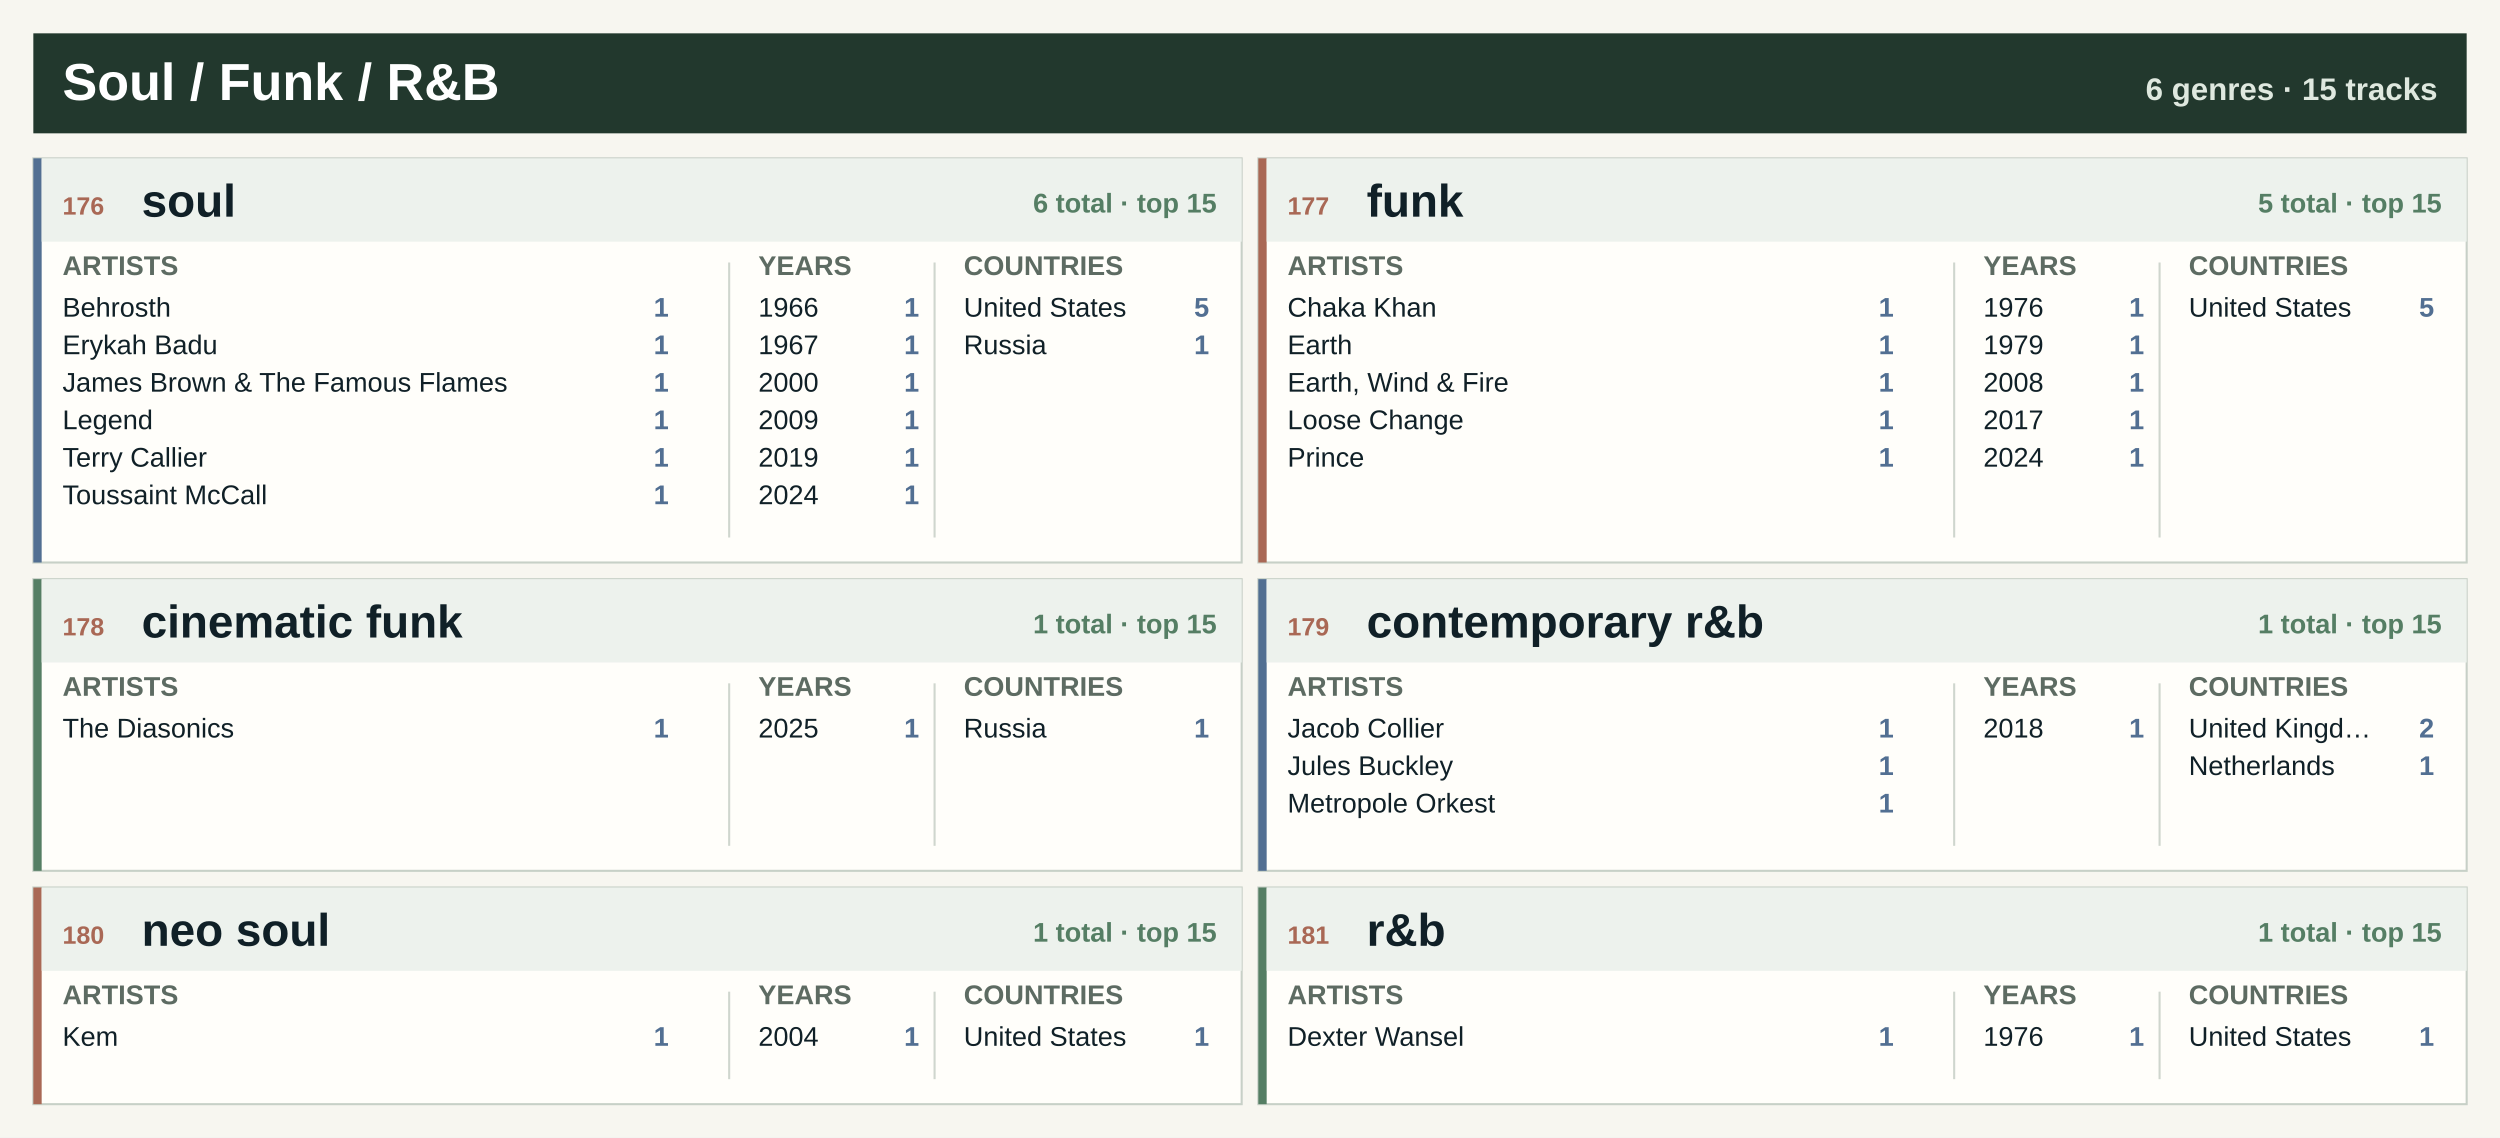
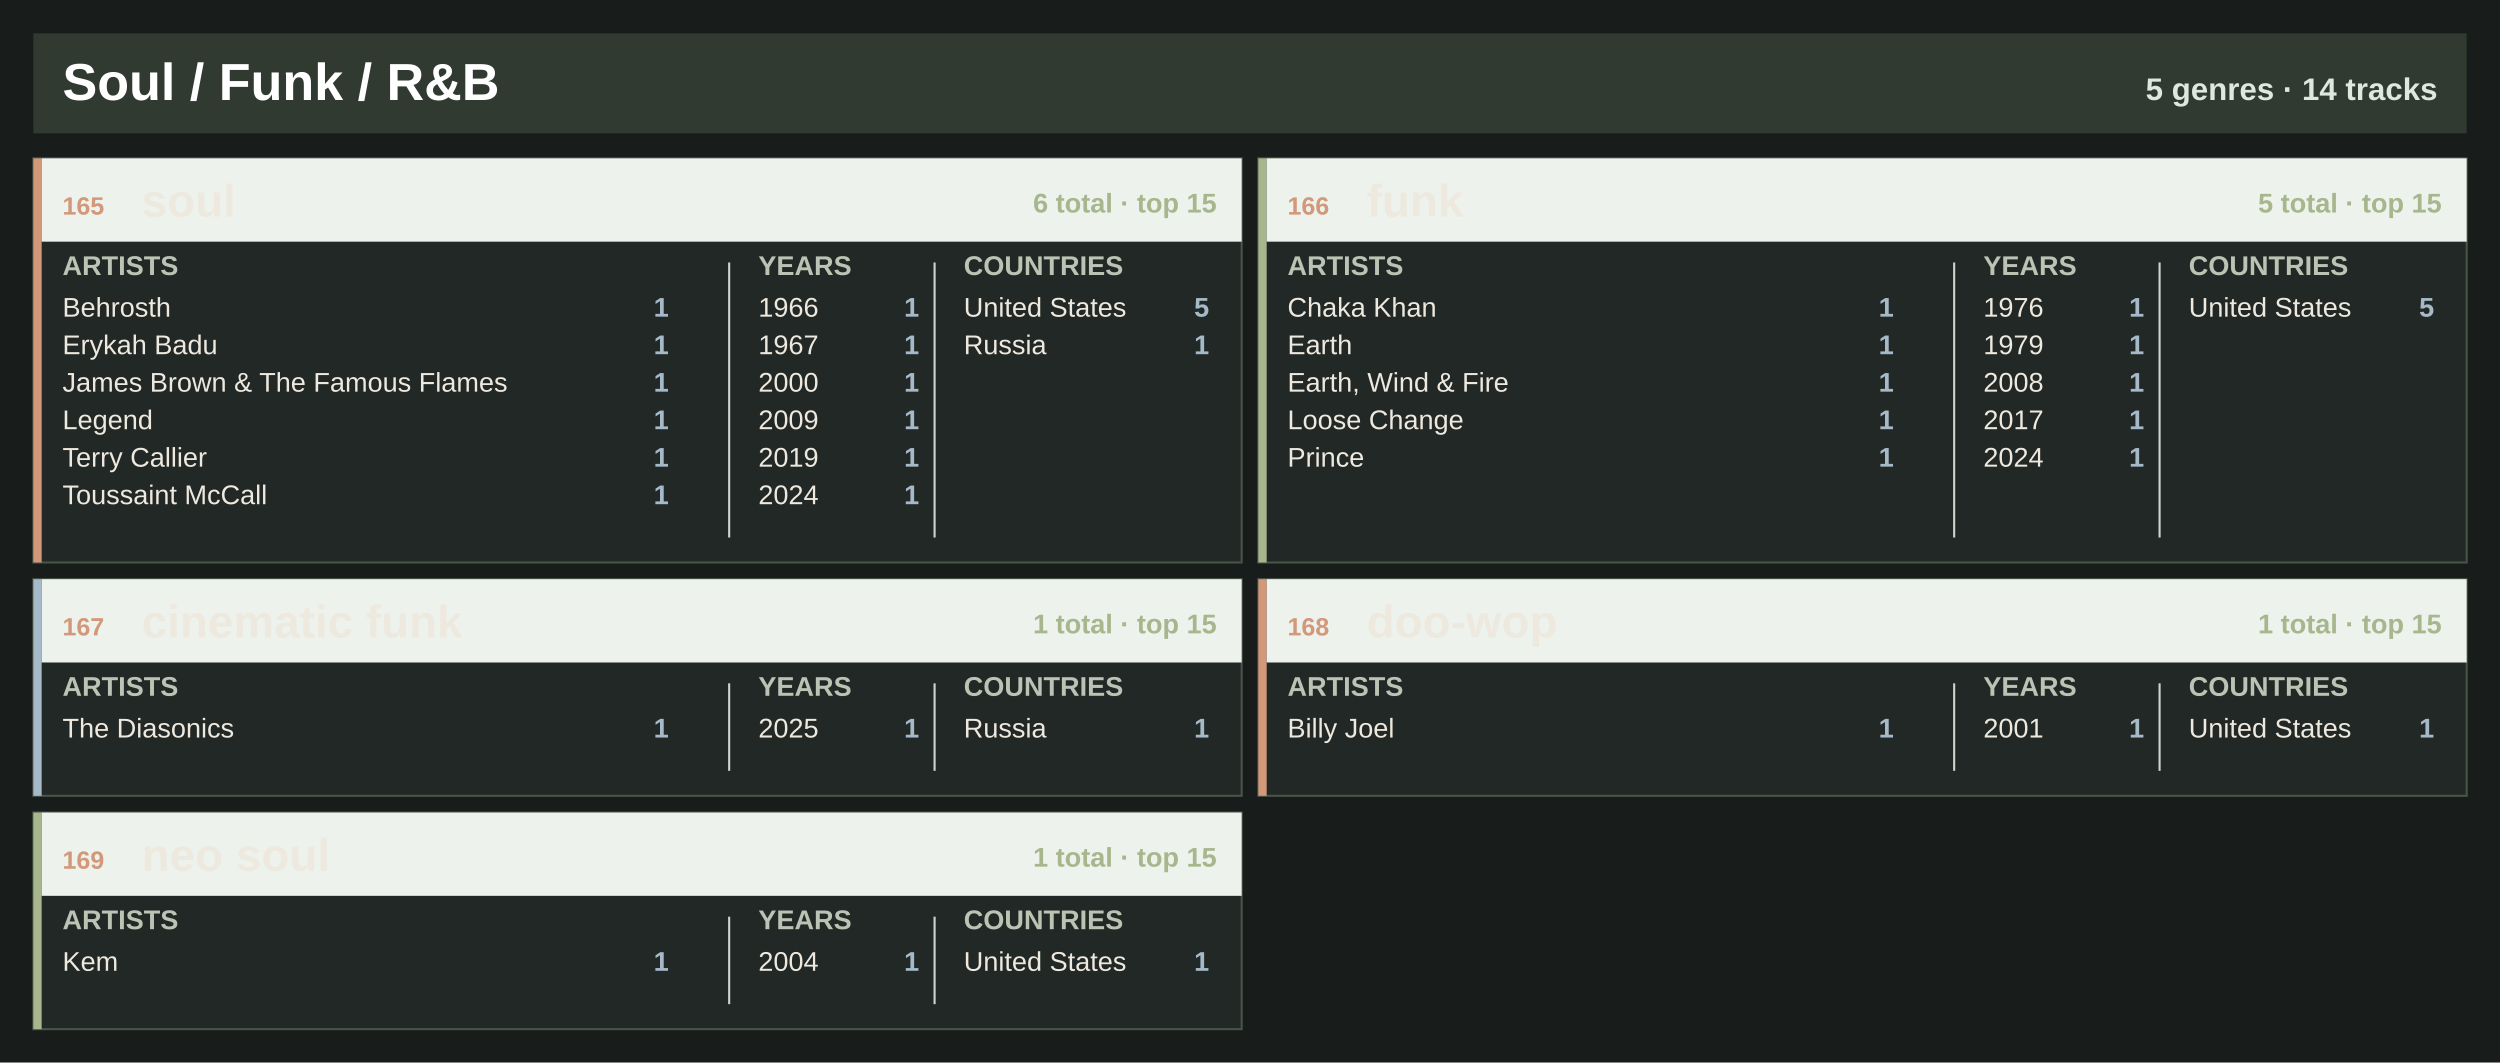
- <svg xmlns="http://www.w3.org/2000/svg" width="1200" height="546" viewBox="0 0 1200 546" role="img" aria-label="Soul / Funk / R&amp;B genre atlas">
-   <rect width="1200" height="546" fill="#f7f6f0" />
-   <rect x="16" y="16" width="1168" height="48" fill="#22382d" />
+ <svg xmlns="http://www.w3.org/2000/svg" width="1200" height="510" viewBox="0 0 1200 510" role="img" aria-label="Soul / Funk / R&amp;B genre atlas">
+   <rect width="1200" height="510" fill="#181c1b" />
+   <rect x="16" y="16" width="1168" height="48" fill="#303a30" />
  <text x="30.0" y="48.0" font-family="Segoe UI, Arial, sans-serif" font-size="25" font-weight="800" fill="#ffffff" text-anchor="start">Soul / Funk / R&amp;B</text>
-   <text x="1170.0" y="48.0" font-family="Segoe UI, Arial, sans-serif" font-size="15" font-weight="800" fill="#dfe8df" text-anchor="end">6 genres · 15 tracks</text>
-   <rect x="16.0" y="76.0" width="580.0" height="194" fill="#fffefa" stroke="#c7d0c7" />
-   <rect x="16.0" y="76.0" width="4" height="194" fill="#526f92" />
+   <text x="1170.0" y="48.0" font-family="Segoe UI, Arial, sans-serif" font-size="15" font-weight="800" fill="#dfe8df" text-anchor="end">5 genres · 14 tracks</text>
+   <rect x="16.0" y="76.0" width="580.0" height="194" fill="#222826" stroke="#495348" />
+   <rect x="16.0" y="76.0" width="4" height="194" fill="#d29879" />
  <rect x="20.0" y="76.0" width="576.0" height="40" fill="#edf2ed" />
-   <text x="30.0" y="103.0" font-family="Segoe UI, Arial, sans-serif" font-size="12" font-weight="800" fill="#a96855" text-anchor="start">176</text>
-   <text x="68.0" y="104.0" font-family="Segoe UI, Arial, sans-serif" font-size="22" font-weight="800" fill="#102027" text-anchor="start">soul</text>
-   <text x="584.0" y="102.0" font-family="Segoe UI, Arial, sans-serif" font-size="13" font-weight="800" fill="#557e64" text-anchor="end">6 total · top 15</text>
-   <text x="30.0" y="132.0" font-family="Segoe UI, Arial, sans-serif" font-size="13" font-weight="800" fill="#5d6b62" text-anchor="start">ARTISTS</text>
-   <text x="364.0" y="132.0" font-family="Segoe UI, Arial, sans-serif" font-size="13" font-weight="800" fill="#5d6b62" text-anchor="start">YEARS</text>
-   <text x="462.6" y="132.0" font-family="Segoe UI, Arial, sans-serif" font-size="13" font-weight="800" fill="#5d6b62" text-anchor="start">COUNTRIES</text>
+   <text x="30.0" y="103.0" font-family="Segoe UI, Arial, sans-serif" font-size="12" font-weight="800" fill="#d29879" text-anchor="start">165</text>
+   <text x="68.0" y="104.0" font-family="Segoe UI, Arial, sans-serif" font-size="22" font-weight="800" fill="#eee9df" text-anchor="start">soul</text>
+   <text x="584.0" y="102.0" font-family="Segoe UI, Arial, sans-serif" font-size="13" font-weight="800" fill="#a7b68c" text-anchor="end">6 total · top 15</text>
+   <text x="30.0" y="132.0" font-family="Segoe UI, Arial, sans-serif" font-size="13" font-weight="800" fill="#bac3b4" text-anchor="start">ARTISTS</text>
+   <text x="364.0" y="132.0" font-family="Segoe UI, Arial, sans-serif" font-size="13" font-weight="800" fill="#bac3b4" text-anchor="start">YEARS</text>
+   <text x="462.6" y="132.0" font-family="Segoe UI, Arial, sans-serif" font-size="13" font-weight="800" fill="#bac3b4" text-anchor="start">COUNTRIES</text>
  <line x1="350.0" y1="126.0" x2="350.0" y2="258.0" stroke="#cfd6ce" />
  <line x1="448.6" y1="126.0" x2="448.6" y2="258.0" stroke="#cfd6ce" />
-   <text x="30.0" y="152.0" font-family="Segoe UI, Arial, sans-serif" font-size="13" font-weight="400" fill="#102027" text-anchor="start">Behrosth</text>
-   <text x="321.0" y="152.0" font-family="Segoe UI, Arial, sans-serif" font-size="13" font-weight="800" fill="#526f92" text-anchor="end">1</text>
-   <text x="30.0" y="170.0" font-family="Segoe UI, Arial, sans-serif" font-size="13" font-weight="400" fill="#102027" text-anchor="start">Erykah Badu</text>
-   <text x="321.0" y="170.0" font-family="Segoe UI, Arial, sans-serif" font-size="13" font-weight="800" fill="#526f92" text-anchor="end">1</text>
-   <text x="30.0" y="188.0" font-family="Segoe UI, Arial, sans-serif" font-size="13" font-weight="400" fill="#102027" text-anchor="start">James Brown &amp; The Famous Flames</text>
-   <text x="321.0" y="188.0" font-family="Segoe UI, Arial, sans-serif" font-size="13" font-weight="800" fill="#526f92" text-anchor="end">1</text>
-   <text x="30.0" y="206.0" font-family="Segoe UI, Arial, sans-serif" font-size="13" font-weight="400" fill="#102027" text-anchor="start">Legend</text>
-   <text x="321.0" y="206.0" font-family="Segoe UI, Arial, sans-serif" font-size="13" font-weight="800" fill="#526f92" text-anchor="end">1</text>
-   <text x="30.0" y="224.0" font-family="Segoe UI, Arial, sans-serif" font-size="13" font-weight="400" fill="#102027" text-anchor="start">Terry Callier</text>
-   <text x="321.0" y="224.0" font-family="Segoe UI, Arial, sans-serif" font-size="13" font-weight="800" fill="#526f92" text-anchor="end">1</text>
-   <text x="30.0" y="242.0" font-family="Segoe UI, Arial, sans-serif" font-size="13" font-weight="400" fill="#102027" text-anchor="start">Toussaint McCall</text>
-   <text x="321.0" y="242.0" font-family="Segoe UI, Arial, sans-serif" font-size="13" font-weight="800" fill="#526f92" text-anchor="end">1</text>
-   <text x="364.0" y="152.0" font-family="Segoe UI, Arial, sans-serif" font-size="13" font-weight="400" fill="#102027" text-anchor="start">1966</text>
-   <text x="441.2" y="152.0" font-family="Segoe UI, Arial, sans-serif" font-size="13" font-weight="800" fill="#526f92" text-anchor="end">1</text>
-   <text x="364.0" y="170.0" font-family="Segoe UI, Arial, sans-serif" font-size="13" font-weight="400" fill="#102027" text-anchor="start">1967</text>
-   <text x="441.2" y="170.0" font-family="Segoe UI, Arial, sans-serif" font-size="13" font-weight="800" fill="#526f92" text-anchor="end">1</text>
-   <text x="364.0" y="188.0" font-family="Segoe UI, Arial, sans-serif" font-size="13" font-weight="400" fill="#102027" text-anchor="start">2000</text>
-   <text x="441.2" y="188.0" font-family="Segoe UI, Arial, sans-serif" font-size="13" font-weight="800" fill="#526f92" text-anchor="end">1</text>
-   <text x="364.0" y="206.0" font-family="Segoe UI, Arial, sans-serif" font-size="13" font-weight="400" fill="#102027" text-anchor="start">2009</text>
-   <text x="441.2" y="206.0" font-family="Segoe UI, Arial, sans-serif" font-size="13" font-weight="800" fill="#526f92" text-anchor="end">1</text>
-   <text x="364.0" y="224.0" font-family="Segoe UI, Arial, sans-serif" font-size="13" font-weight="400" fill="#102027" text-anchor="start">2019</text>
-   <text x="441.2" y="224.0" font-family="Segoe UI, Arial, sans-serif" font-size="13" font-weight="800" fill="#526f92" text-anchor="end">1</text>
-   <text x="364.0" y="242.0" font-family="Segoe UI, Arial, sans-serif" font-size="13" font-weight="400" fill="#102027" text-anchor="start">2024</text>
-   <text x="441.2" y="242.0" font-family="Segoe UI, Arial, sans-serif" font-size="13" font-weight="800" fill="#526f92" text-anchor="end">1</text>
-   <text x="462.6" y="152.0" font-family="Segoe UI, Arial, sans-serif" font-size="13" font-weight="400" fill="#102027" text-anchor="start">United States</text>
-   <text x="580.4" y="152.0" font-family="Segoe UI, Arial, sans-serif" font-size="13" font-weight="800" fill="#526f92" text-anchor="end">5</text>
-   <text x="462.6" y="170.0" font-family="Segoe UI, Arial, sans-serif" font-size="13" font-weight="400" fill="#102027" text-anchor="start">Russia</text>
-   <text x="580.4" y="170.0" font-family="Segoe UI, Arial, sans-serif" font-size="13" font-weight="800" fill="#526f92" text-anchor="end">1</text>
-   <rect x="604.0" y="76.0" width="580.0" height="194" fill="#fffefa" stroke="#c7d0c7" />
-   <rect x="604.0" y="76.0" width="4" height="194" fill="#a96855" />
+   <text x="30.0" y="152.0" font-family="Segoe UI, Arial, sans-serif" font-size="13" font-weight="400" fill="#eee9df" text-anchor="start">Behrosth</text>
+   <text x="321.0" y="152.0" font-family="Segoe UI, Arial, sans-serif" font-size="13" font-weight="800" fill="#a6b9c8" text-anchor="end">1</text>
+   <text x="30.0" y="170.0" font-family="Segoe UI, Arial, sans-serif" font-size="13" font-weight="400" fill="#eee9df" text-anchor="start">Erykah Badu</text>
+   <text x="321.0" y="170.0" font-family="Segoe UI, Arial, sans-serif" font-size="13" font-weight="800" fill="#a6b9c8" text-anchor="end">1</text>
+   <text x="30.0" y="188.0" font-family="Segoe UI, Arial, sans-serif" font-size="13" font-weight="400" fill="#eee9df" text-anchor="start">James Brown &amp; The Famous Flames</text>
+   <text x="321.0" y="188.0" font-family="Segoe UI, Arial, sans-serif" font-size="13" font-weight="800" fill="#a6b9c8" text-anchor="end">1</text>
+   <text x="30.0" y="206.0" font-family="Segoe UI, Arial, sans-serif" font-size="13" font-weight="400" fill="#eee9df" text-anchor="start">Legend</text>
+   <text x="321.0" y="206.0" font-family="Segoe UI, Arial, sans-serif" font-size="13" font-weight="800" fill="#a6b9c8" text-anchor="end">1</text>
+   <text x="30.0" y="224.0" font-family="Segoe UI, Arial, sans-serif" font-size="13" font-weight="400" fill="#eee9df" text-anchor="start">Terry Callier</text>
+   <text x="321.0" y="224.0" font-family="Segoe UI, Arial, sans-serif" font-size="13" font-weight="800" fill="#a6b9c8" text-anchor="end">1</text>
+   <text x="30.0" y="242.0" font-family="Segoe UI, Arial, sans-serif" font-size="13" font-weight="400" fill="#eee9df" text-anchor="start">Toussaint McCall</text>
+   <text x="321.0" y="242.0" font-family="Segoe UI, Arial, sans-serif" font-size="13" font-weight="800" fill="#a6b9c8" text-anchor="end">1</text>
+   <text x="364.0" y="152.0" font-family="Segoe UI, Arial, sans-serif" font-size="13" font-weight="400" fill="#eee9df" text-anchor="start">1966</text>
+   <text x="441.2" y="152.0" font-family="Segoe UI, Arial, sans-serif" font-size="13" font-weight="800" fill="#a6b9c8" text-anchor="end">1</text>
+   <text x="364.0" y="170.0" font-family="Segoe UI, Arial, sans-serif" font-size="13" font-weight="400" fill="#eee9df" text-anchor="start">1967</text>
+   <text x="441.2" y="170.0" font-family="Segoe UI, Arial, sans-serif" font-size="13" font-weight="800" fill="#a6b9c8" text-anchor="end">1</text>
+   <text x="364.0" y="188.0" font-family="Segoe UI, Arial, sans-serif" font-size="13" font-weight="400" fill="#eee9df" text-anchor="start">2000</text>
+   <text x="441.2" y="188.0" font-family="Segoe UI, Arial, sans-serif" font-size="13" font-weight="800" fill="#a6b9c8" text-anchor="end">1</text>
+   <text x="364.0" y="206.0" font-family="Segoe UI, Arial, sans-serif" font-size="13" font-weight="400" fill="#eee9df" text-anchor="start">2009</text>
+   <text x="441.2" y="206.0" font-family="Segoe UI, Arial, sans-serif" font-size="13" font-weight="800" fill="#a6b9c8" text-anchor="end">1</text>
+   <text x="364.0" y="224.0" font-family="Segoe UI, Arial, sans-serif" font-size="13" font-weight="400" fill="#eee9df" text-anchor="start">2019</text>
+   <text x="441.2" y="224.0" font-family="Segoe UI, Arial, sans-serif" font-size="13" font-weight="800" fill="#a6b9c8" text-anchor="end">1</text>
+   <text x="364.0" y="242.0" font-family="Segoe UI, Arial, sans-serif" font-size="13" font-weight="400" fill="#eee9df" text-anchor="start">2024</text>
+   <text x="441.2" y="242.0" font-family="Segoe UI, Arial, sans-serif" font-size="13" font-weight="800" fill="#a6b9c8" text-anchor="end">1</text>
+   <text x="462.6" y="152.0" font-family="Segoe UI, Arial, sans-serif" font-size="13" font-weight="400" fill="#eee9df" text-anchor="start">United States</text>
+   <text x="580.4" y="152.0" font-family="Segoe UI, Arial, sans-serif" font-size="13" font-weight="800" fill="#a6b9c8" text-anchor="end">5</text>
+   <text x="462.6" y="170.0" font-family="Segoe UI, Arial, sans-serif" font-size="13" font-weight="400" fill="#eee9df" text-anchor="start">Russia</text>
+   <text x="580.4" y="170.0" font-family="Segoe UI, Arial, sans-serif" font-size="13" font-weight="800" fill="#a6b9c8" text-anchor="end">1</text>
+   <rect x="604.0" y="76.0" width="580.0" height="194" fill="#222826" stroke="#495348" />
+   <rect x="604.0" y="76.0" width="4" height="194" fill="#a7b68c" />
  <rect x="608.0" y="76.0" width="576.0" height="40" fill="#edf2ed" />
-   <text x="618.0" y="103.0" font-family="Segoe UI, Arial, sans-serif" font-size="12" font-weight="800" fill="#a96855" text-anchor="start">177</text>
-   <text x="656.0" y="104.0" font-family="Segoe UI, Arial, sans-serif" font-size="22" font-weight="800" fill="#102027" text-anchor="start">funk</text>
-   <text x="1172.0" y="102.0" font-family="Segoe UI, Arial, sans-serif" font-size="13" font-weight="800" fill="#557e64" text-anchor="end">5 total · top 15</text>
-   <text x="618.0" y="132.0" font-family="Segoe UI, Arial, sans-serif" font-size="13" font-weight="800" fill="#5d6b62" text-anchor="start">ARTISTS</text>
-   <text x="952.0" y="132.0" font-family="Segoe UI, Arial, sans-serif" font-size="13" font-weight="800" fill="#5d6b62" text-anchor="start">YEARS</text>
-   <text x="1050.6" y="132.0" font-family="Segoe UI, Arial, sans-serif" font-size="13" font-weight="800" fill="#5d6b62" text-anchor="start">COUNTRIES</text>
+   <text x="618.0" y="103.0" font-family="Segoe UI, Arial, sans-serif" font-size="12" font-weight="800" fill="#d29879" text-anchor="start">166</text>
+   <text x="656.0" y="104.0" font-family="Segoe UI, Arial, sans-serif" font-size="22" font-weight="800" fill="#eee9df" text-anchor="start">funk</text>
+   <text x="1172.0" y="102.0" font-family="Segoe UI, Arial, sans-serif" font-size="13" font-weight="800" fill="#a7b68c" text-anchor="end">5 total · top 15</text>
+   <text x="618.0" y="132.0" font-family="Segoe UI, Arial, sans-serif" font-size="13" font-weight="800" fill="#bac3b4" text-anchor="start">ARTISTS</text>
+   <text x="952.0" y="132.0" font-family="Segoe UI, Arial, sans-serif" font-size="13" font-weight="800" fill="#bac3b4" text-anchor="start">YEARS</text>
+   <text x="1050.6" y="132.0" font-family="Segoe UI, Arial, sans-serif" font-size="13" font-weight="800" fill="#bac3b4" text-anchor="start">COUNTRIES</text>
  <line x1="938.0" y1="126.0" x2="938.0" y2="258.0" stroke="#cfd6ce" />
  <line x1="1036.6" y1="126.0" x2="1036.6" y2="258.0" stroke="#cfd6ce" />
-   <text x="618.0" y="152.0" font-family="Segoe UI, Arial, sans-serif" font-size="13" font-weight="400" fill="#102027" text-anchor="start">Chaka Khan</text>
-   <text x="909.0" y="152.0" font-family="Segoe UI, Arial, sans-serif" font-size="13" font-weight="800" fill="#526f92" text-anchor="end">1</text>
-   <text x="618.0" y="170.0" font-family="Segoe UI, Arial, sans-serif" font-size="13" font-weight="400" fill="#102027" text-anchor="start">Earth</text>
-   <text x="909.0" y="170.0" font-family="Segoe UI, Arial, sans-serif" font-size="13" font-weight="800" fill="#526f92" text-anchor="end">1</text>
-   <text x="618.0" y="188.0" font-family="Segoe UI, Arial, sans-serif" font-size="13" font-weight="400" fill="#102027" text-anchor="start">Earth, Wind &amp; Fire</text>
-   <text x="909.0" y="188.0" font-family="Segoe UI, Arial, sans-serif" font-size="13" font-weight="800" fill="#526f92" text-anchor="end">1</text>
-   <text x="618.0" y="206.0" font-family="Segoe UI, Arial, sans-serif" font-size="13" font-weight="400" fill="#102027" text-anchor="start">Loose Change</text>
-   <text x="909.0" y="206.0" font-family="Segoe UI, Arial, sans-serif" font-size="13" font-weight="800" fill="#526f92" text-anchor="end">1</text>
-   <text x="618.0" y="224.0" font-family="Segoe UI, Arial, sans-serif" font-size="13" font-weight="400" fill="#102027" text-anchor="start">Prince</text>
-   <text x="909.0" y="224.0" font-family="Segoe UI, Arial, sans-serif" font-size="13" font-weight="800" fill="#526f92" text-anchor="end">1</text>
-   <text x="952.0" y="152.0" font-family="Segoe UI, Arial, sans-serif" font-size="13" font-weight="400" fill="#102027" text-anchor="start">1976</text>
-   <text x="1029.2" y="152.0" font-family="Segoe UI, Arial, sans-serif" font-size="13" font-weight="800" fill="#526f92" text-anchor="end">1</text>
-   <text x="952.0" y="170.0" font-family="Segoe UI, Arial, sans-serif" font-size="13" font-weight="400" fill="#102027" text-anchor="start">1979</text>
-   <text x="1029.2" y="170.0" font-family="Segoe UI, Arial, sans-serif" font-size="13" font-weight="800" fill="#526f92" text-anchor="end">1</text>
-   <text x="952.0" y="188.0" font-family="Segoe UI, Arial, sans-serif" font-size="13" font-weight="400" fill="#102027" text-anchor="start">2008</text>
-   <text x="1029.2" y="188.0" font-family="Segoe UI, Arial, sans-serif" font-size="13" font-weight="800" fill="#526f92" text-anchor="end">1</text>
-   <text x="952.0" y="206.0" font-family="Segoe UI, Arial, sans-serif" font-size="13" font-weight="400" fill="#102027" text-anchor="start">2017</text>
-   <text x="1029.2" y="206.0" font-family="Segoe UI, Arial, sans-serif" font-size="13" font-weight="800" fill="#526f92" text-anchor="end">1</text>
-   <text x="952.0" y="224.0" font-family="Segoe UI, Arial, sans-serif" font-size="13" font-weight="400" fill="#102027" text-anchor="start">2024</text>
-   <text x="1029.2" y="224.0" font-family="Segoe UI, Arial, sans-serif" font-size="13" font-weight="800" fill="#526f92" text-anchor="end">1</text>
-   <text x="1050.6" y="152.0" font-family="Segoe UI, Arial, sans-serif" font-size="13" font-weight="400" fill="#102027" text-anchor="start">United States</text>
-   <text x="1168.4" y="152.0" font-family="Segoe UI, Arial, sans-serif" font-size="13" font-weight="800" fill="#526f92" text-anchor="end">5</text>
-   <rect x="16.0" y="278.0" width="580.0" height="140" fill="#fffefa" stroke="#c7d0c7" />
-   <rect x="16.0" y="278.0" width="4" height="140" fill="#557e64" />
+   <text x="618.0" y="152.0" font-family="Segoe UI, Arial, sans-serif" font-size="13" font-weight="400" fill="#eee9df" text-anchor="start">Chaka Khan</text>
+   <text x="909.0" y="152.0" font-family="Segoe UI, Arial, sans-serif" font-size="13" font-weight="800" fill="#a6b9c8" text-anchor="end">1</text>
+   <text x="618.0" y="170.0" font-family="Segoe UI, Arial, sans-serif" font-size="13" font-weight="400" fill="#eee9df" text-anchor="start">Earth</text>
+   <text x="909.0" y="170.0" font-family="Segoe UI, Arial, sans-serif" font-size="13" font-weight="800" fill="#a6b9c8" text-anchor="end">1</text>
+   <text x="618.0" y="188.0" font-family="Segoe UI, Arial, sans-serif" font-size="13" font-weight="400" fill="#eee9df" text-anchor="start">Earth, Wind &amp; Fire</text>
+   <text x="909.0" y="188.0" font-family="Segoe UI, Arial, sans-serif" font-size="13" font-weight="800" fill="#a6b9c8" text-anchor="end">1</text>
+   <text x="618.0" y="206.0" font-family="Segoe UI, Arial, sans-serif" font-size="13" font-weight="400" fill="#eee9df" text-anchor="start">Loose Change</text>
+   <text x="909.0" y="206.0" font-family="Segoe UI, Arial, sans-serif" font-size="13" font-weight="800" fill="#a6b9c8" text-anchor="end">1</text>
+   <text x="618.0" y="224.0" font-family="Segoe UI, Arial, sans-serif" font-size="13" font-weight="400" fill="#eee9df" text-anchor="start">Prince</text>
+   <text x="909.0" y="224.0" font-family="Segoe UI, Arial, sans-serif" font-size="13" font-weight="800" fill="#a6b9c8" text-anchor="end">1</text>
+   <text x="952.0" y="152.0" font-family="Segoe UI, Arial, sans-serif" font-size="13" font-weight="400" fill="#eee9df" text-anchor="start">1976</text>
+   <text x="1029.2" y="152.0" font-family="Segoe UI, Arial, sans-serif" font-size="13" font-weight="800" fill="#a6b9c8" text-anchor="end">1</text>
+   <text x="952.0" y="170.0" font-family="Segoe UI, Arial, sans-serif" font-size="13" font-weight="400" fill="#eee9df" text-anchor="start">1979</text>
+   <text x="1029.2" y="170.0" font-family="Segoe UI, Arial, sans-serif" font-size="13" font-weight="800" fill="#a6b9c8" text-anchor="end">1</text>
+   <text x="952.0" y="188.0" font-family="Segoe UI, Arial, sans-serif" font-size="13" font-weight="400" fill="#eee9df" text-anchor="start">2008</text>
+   <text x="1029.2" y="188.0" font-family="Segoe UI, Arial, sans-serif" font-size="13" font-weight="800" fill="#a6b9c8" text-anchor="end">1</text>
+   <text x="952.0" y="206.0" font-family="Segoe UI, Arial, sans-serif" font-size="13" font-weight="400" fill="#eee9df" text-anchor="start">2017</text>
+   <text x="1029.2" y="206.0" font-family="Segoe UI, Arial, sans-serif" font-size="13" font-weight="800" fill="#a6b9c8" text-anchor="end">1</text>
+   <text x="952.0" y="224.0" font-family="Segoe UI, Arial, sans-serif" font-size="13" font-weight="400" fill="#eee9df" text-anchor="start">2024</text>
+   <text x="1029.2" y="224.0" font-family="Segoe UI, Arial, sans-serif" font-size="13" font-weight="800" fill="#a6b9c8" text-anchor="end">1</text>
+   <text x="1050.6" y="152.0" font-family="Segoe UI, Arial, sans-serif" font-size="13" font-weight="400" fill="#eee9df" text-anchor="start">United States</text>
+   <text x="1168.4" y="152.0" font-family="Segoe UI, Arial, sans-serif" font-size="13" font-weight="800" fill="#a6b9c8" text-anchor="end">5</text>
+   <rect x="16.0" y="278.0" width="580.0" height="104" fill="#222826" stroke="#495348" />
+   <rect x="16.0" y="278.0" width="4" height="104" fill="#a6b9c8" />
  <rect x="20.0" y="278.0" width="576.0" height="40" fill="#edf2ed" />
-   <text x="30.0" y="305.0" font-family="Segoe UI, Arial, sans-serif" font-size="12" font-weight="800" fill="#a96855" text-anchor="start">178</text>
-   <text x="68.0" y="306.0" font-family="Segoe UI, Arial, sans-serif" font-size="22" font-weight="800" fill="#102027" text-anchor="start">cinematic funk</text>
-   <text x="584.0" y="304.0" font-family="Segoe UI, Arial, sans-serif" font-size="13" font-weight="800" fill="#557e64" text-anchor="end">1 total · top 15</text>
-   <text x="30.0" y="334.0" font-family="Segoe UI, Arial, sans-serif" font-size="13" font-weight="800" fill="#5d6b62" text-anchor="start">ARTISTS</text>
-   <text x="364.0" y="334.0" font-family="Segoe UI, Arial, sans-serif" font-size="13" font-weight="800" fill="#5d6b62" text-anchor="start">YEARS</text>
-   <text x="462.6" y="334.0" font-family="Segoe UI, Arial, sans-serif" font-size="13" font-weight="800" fill="#5d6b62" text-anchor="start">COUNTRIES</text>
-   <line x1="350.0" y1="328.0" x2="350.0" y2="406.0" stroke="#cfd6ce" />
-   <line x1="448.6" y1="328.0" x2="448.6" y2="406.0" stroke="#cfd6ce" />
-   <text x="30.0" y="354.0" font-family="Segoe UI, Arial, sans-serif" font-size="13" font-weight="400" fill="#102027" text-anchor="start">The Diasonics</text>
-   <text x="321.0" y="354.0" font-family="Segoe UI, Arial, sans-serif" font-size="13" font-weight="800" fill="#526f92" text-anchor="end">1</text>
-   <text x="364.0" y="354.0" font-family="Segoe UI, Arial, sans-serif" font-size="13" font-weight="400" fill="#102027" text-anchor="start">2025</text>
-   <text x="441.2" y="354.0" font-family="Segoe UI, Arial, sans-serif" font-size="13" font-weight="800" fill="#526f92" text-anchor="end">1</text>
-   <text x="462.6" y="354.0" font-family="Segoe UI, Arial, sans-serif" font-size="13" font-weight="400" fill="#102027" text-anchor="start">Russia</text>
-   <text x="580.4" y="354.0" font-family="Segoe UI, Arial, sans-serif" font-size="13" font-weight="800" fill="#526f92" text-anchor="end">1</text>
-   <rect x="604.0" y="278.0" width="580.0" height="140" fill="#fffefa" stroke="#c7d0c7" />
-   <rect x="604.0" y="278.0" width="4" height="140" fill="#526f92" />
+   <text x="30.0" y="305.0" font-family="Segoe UI, Arial, sans-serif" font-size="12" font-weight="800" fill="#d29879" text-anchor="start">167</text>
+   <text x="68.0" y="306.0" font-family="Segoe UI, Arial, sans-serif" font-size="22" font-weight="800" fill="#eee9df" text-anchor="start">cinematic funk</text>
+   <text x="584.0" y="304.0" font-family="Segoe UI, Arial, sans-serif" font-size="13" font-weight="800" fill="#a7b68c" text-anchor="end">1 total · top 15</text>
+   <text x="30.0" y="334.0" font-family="Segoe UI, Arial, sans-serif" font-size="13" font-weight="800" fill="#bac3b4" text-anchor="start">ARTISTS</text>
+   <text x="364.0" y="334.0" font-family="Segoe UI, Arial, sans-serif" font-size="13" font-weight="800" fill="#bac3b4" text-anchor="start">YEARS</text>
+   <text x="462.6" y="334.0" font-family="Segoe UI, Arial, sans-serif" font-size="13" font-weight="800" fill="#bac3b4" text-anchor="start">COUNTRIES</text>
+   <line x1="350.0" y1="328.0" x2="350.0" y2="370.0" stroke="#cfd6ce" />
+   <line x1="448.6" y1="328.0" x2="448.6" y2="370.0" stroke="#cfd6ce" />
+   <text x="30.0" y="354.0" font-family="Segoe UI, Arial, sans-serif" font-size="13" font-weight="400" fill="#eee9df" text-anchor="start">The Diasonics</text>
+   <text x="321.0" y="354.0" font-family="Segoe UI, Arial, sans-serif" font-size="13" font-weight="800" fill="#a6b9c8" text-anchor="end">1</text>
+   <text x="364.0" y="354.0" font-family="Segoe UI, Arial, sans-serif" font-size="13" font-weight="400" fill="#eee9df" text-anchor="start">2025</text>
+   <text x="441.2" y="354.0" font-family="Segoe UI, Arial, sans-serif" font-size="13" font-weight="800" fill="#a6b9c8" text-anchor="end">1</text>
+   <text x="462.6" y="354.0" font-family="Segoe UI, Arial, sans-serif" font-size="13" font-weight="400" fill="#eee9df" text-anchor="start">Russia</text>
+   <text x="580.4" y="354.0" font-family="Segoe UI, Arial, sans-serif" font-size="13" font-weight="800" fill="#a6b9c8" text-anchor="end">1</text>
+   <rect x="604.0" y="278.0" width="580.0" height="104" fill="#222826" stroke="#495348" />
+   <rect x="604.0" y="278.0" width="4" height="104" fill="#d29879" />
  <rect x="608.0" y="278.0" width="576.0" height="40" fill="#edf2ed" />
-   <text x="618.0" y="305.0" font-family="Segoe UI, Arial, sans-serif" font-size="12" font-weight="800" fill="#a96855" text-anchor="start">179</text>
-   <text x="656.0" y="306.0" font-family="Segoe UI, Arial, sans-serif" font-size="22" font-weight="800" fill="#102027" text-anchor="start">contemporary r&amp;b</text>
-   <text x="1172.0" y="304.0" font-family="Segoe UI, Arial, sans-serif" font-size="13" font-weight="800" fill="#557e64" text-anchor="end">1 total · top 15</text>
-   <text x="618.0" y="334.0" font-family="Segoe UI, Arial, sans-serif" font-size="13" font-weight="800" fill="#5d6b62" text-anchor="start">ARTISTS</text>
-   <text x="952.0" y="334.0" font-family="Segoe UI, Arial, sans-serif" font-size="13" font-weight="800" fill="#5d6b62" text-anchor="start">YEARS</text>
-   <text x="1050.6" y="334.0" font-family="Segoe UI, Arial, sans-serif" font-size="13" font-weight="800" fill="#5d6b62" text-anchor="start">COUNTRIES</text>
-   <line x1="938.0" y1="328.0" x2="938.0" y2="406.0" stroke="#cfd6ce" />
-   <line x1="1036.6" y1="328.0" x2="1036.6" y2="406.0" stroke="#cfd6ce" />
-   <text x="618.0" y="354.0" font-family="Segoe UI, Arial, sans-serif" font-size="13" font-weight="400" fill="#102027" text-anchor="start">Jacob Collier</text>
-   <text x="909.0" y="354.0" font-family="Segoe UI, Arial, sans-serif" font-size="13" font-weight="800" fill="#526f92" text-anchor="end">1</text>
-   <text x="618.0" y="372.0" font-family="Segoe UI, Arial, sans-serif" font-size="13" font-weight="400" fill="#102027" text-anchor="start">Jules Buckley</text>
-   <text x="909.0" y="372.0" font-family="Segoe UI, Arial, sans-serif" font-size="13" font-weight="800" fill="#526f92" text-anchor="end">1</text>
-   <text x="618.0" y="390.0" font-family="Segoe UI, Arial, sans-serif" font-size="13" font-weight="400" fill="#102027" text-anchor="start">Metropole Orkest</text>
-   <text x="909.0" y="390.0" font-family="Segoe UI, Arial, sans-serif" font-size="13" font-weight="800" fill="#526f92" text-anchor="end">1</text>
-   <text x="952.0" y="354.0" font-family="Segoe UI, Arial, sans-serif" font-size="13" font-weight="400" fill="#102027" text-anchor="start">2018</text>
-   <text x="1029.2" y="354.0" font-family="Segoe UI, Arial, sans-serif" font-size="13" font-weight="800" fill="#526f92" text-anchor="end">1</text>
-   <text x="1050.6" y="354.0" font-family="Segoe UI, Arial, sans-serif" font-size="13" font-weight="400" fill="#102027" text-anchor="start">United Kingd…</text>
-   <text x="1168.4" y="354.0" font-family="Segoe UI, Arial, sans-serif" font-size="13" font-weight="800" fill="#526f92" text-anchor="end">2</text>
-   <text x="1050.6" y="372.0" font-family="Segoe UI, Arial, sans-serif" font-size="13" font-weight="400" fill="#102027" text-anchor="start">Netherlands</text>
-   <text x="1168.4" y="372.0" font-family="Segoe UI, Arial, sans-serif" font-size="13" font-weight="800" fill="#526f92" text-anchor="end">1</text>
-   <rect x="16.0" y="426.0" width="580.0" height="104" fill="#fffefa" stroke="#c7d0c7" />
-   <rect x="16.0" y="426.0" width="4" height="104" fill="#a96855" />
-   <rect x="20.0" y="426.0" width="576.0" height="40" fill="#edf2ed" />
-   <text x="30.0" y="453.0" font-family="Segoe UI, Arial, sans-serif" font-size="12" font-weight="800" fill="#a96855" text-anchor="start">180</text>
-   <text x="68.0" y="454.0" font-family="Segoe UI, Arial, sans-serif" font-size="22" font-weight="800" fill="#102027" text-anchor="start">neo soul</text>
-   <text x="584.0" y="452.0" font-family="Segoe UI, Arial, sans-serif" font-size="13" font-weight="800" fill="#557e64" text-anchor="end">1 total · top 15</text>
-   <text x="30.0" y="482.0" font-family="Segoe UI, Arial, sans-serif" font-size="13" font-weight="800" fill="#5d6b62" text-anchor="start">ARTISTS</text>
-   <text x="364.0" y="482.0" font-family="Segoe UI, Arial, sans-serif" font-size="13" font-weight="800" fill="#5d6b62" text-anchor="start">YEARS</text>
-   <text x="462.6" y="482.0" font-family="Segoe UI, Arial, sans-serif" font-size="13" font-weight="800" fill="#5d6b62" text-anchor="start">COUNTRIES</text>
-   <line x1="350.0" y1="476.0" x2="350.0" y2="518.0" stroke="#cfd6ce" />
-   <line x1="448.6" y1="476.0" x2="448.6" y2="518.0" stroke="#cfd6ce" />
-   <text x="30.0" y="502.0" font-family="Segoe UI, Arial, sans-serif" font-size="13" font-weight="400" fill="#102027" text-anchor="start">Kem</text>
-   <text x="321.0" y="502.0" font-family="Segoe UI, Arial, sans-serif" font-size="13" font-weight="800" fill="#526f92" text-anchor="end">1</text>
-   <text x="364.0" y="502.0" font-family="Segoe UI, Arial, sans-serif" font-size="13" font-weight="400" fill="#102027" text-anchor="start">2004</text>
-   <text x="441.2" y="502.0" font-family="Segoe UI, Arial, sans-serif" font-size="13" font-weight="800" fill="#526f92" text-anchor="end">1</text>
-   <text x="462.6" y="502.0" font-family="Segoe UI, Arial, sans-serif" font-size="13" font-weight="400" fill="#102027" text-anchor="start">United States</text>
-   <text x="580.4" y="502.0" font-family="Segoe UI, Arial, sans-serif" font-size="13" font-weight="800" fill="#526f92" text-anchor="end">1</text>
-   <rect x="604.0" y="426.0" width="580.0" height="104" fill="#fffefa" stroke="#c7d0c7" />
-   <rect x="604.0" y="426.0" width="4" height="104" fill="#557e64" />
-   <rect x="608.0" y="426.0" width="576.0" height="40" fill="#edf2ed" />
-   <text x="618.0" y="453.0" font-family="Segoe UI, Arial, sans-serif" font-size="12" font-weight="800" fill="#a96855" text-anchor="start">181</text>
-   <text x="656.0" y="454.0" font-family="Segoe UI, Arial, sans-serif" font-size="22" font-weight="800" fill="#102027" text-anchor="start">r&amp;b</text>
-   <text x="1172.0" y="452.0" font-family="Segoe UI, Arial, sans-serif" font-size="13" font-weight="800" fill="#557e64" text-anchor="end">1 total · top 15</text>
-   <text x="618.0" y="482.0" font-family="Segoe UI, Arial, sans-serif" font-size="13" font-weight="800" fill="#5d6b62" text-anchor="start">ARTISTS</text>
-   <text x="952.0" y="482.0" font-family="Segoe UI, Arial, sans-serif" font-size="13" font-weight="800" fill="#5d6b62" text-anchor="start">YEARS</text>
-   <text x="1050.6" y="482.0" font-family="Segoe UI, Arial, sans-serif" font-size="13" font-weight="800" fill="#5d6b62" text-anchor="start">COUNTRIES</text>
-   <line x1="938.0" y1="476.0" x2="938.0" y2="518.0" stroke="#cfd6ce" />
-   <line x1="1036.6" y1="476.0" x2="1036.6" y2="518.0" stroke="#cfd6ce" />
-   <text x="618.0" y="502.0" font-family="Segoe UI, Arial, sans-serif" font-size="13" font-weight="400" fill="#102027" text-anchor="start">Dexter Wansel</text>
-   <text x="909.0" y="502.0" font-family="Segoe UI, Arial, sans-serif" font-size="13" font-weight="800" fill="#526f92" text-anchor="end">1</text>
-   <text x="952.0" y="502.0" font-family="Segoe UI, Arial, sans-serif" font-size="13" font-weight="400" fill="#102027" text-anchor="start">1976</text>
-   <text x="1029.2" y="502.0" font-family="Segoe UI, Arial, sans-serif" font-size="13" font-weight="800" fill="#526f92" text-anchor="end">1</text>
-   <text x="1050.6" y="502.0" font-family="Segoe UI, Arial, sans-serif" font-size="13" font-weight="400" fill="#102027" text-anchor="start">United States</text>
-   <text x="1168.4" y="502.0" font-family="Segoe UI, Arial, sans-serif" font-size="13" font-weight="800" fill="#526f92" text-anchor="end">1</text>
+   <text x="618.0" y="305.0" font-family="Segoe UI, Arial, sans-serif" font-size="12" font-weight="800" fill="#d29879" text-anchor="start">168</text>
+   <text x="656.0" y="306.0" font-family="Segoe UI, Arial, sans-serif" font-size="22" font-weight="800" fill="#eee9df" text-anchor="start">doo-wop</text>
+   <text x="1172.0" y="304.0" font-family="Segoe UI, Arial, sans-serif" font-size="13" font-weight="800" fill="#a7b68c" text-anchor="end">1 total · top 15</text>
+   <text x="618.0" y="334.0" font-family="Segoe UI, Arial, sans-serif" font-size="13" font-weight="800" fill="#bac3b4" text-anchor="start">ARTISTS</text>
+   <text x="952.0" y="334.0" font-family="Segoe UI, Arial, sans-serif" font-size="13" font-weight="800" fill="#bac3b4" text-anchor="start">YEARS</text>
+   <text x="1050.6" y="334.0" font-family="Segoe UI, Arial, sans-serif" font-size="13" font-weight="800" fill="#bac3b4" text-anchor="start">COUNTRIES</text>
+   <line x1="938.0" y1="328.0" x2="938.0" y2="370.0" stroke="#cfd6ce" />
+   <line x1="1036.6" y1="328.0" x2="1036.6" y2="370.0" stroke="#cfd6ce" />
+   <text x="618.0" y="354.0" font-family="Segoe UI, Arial, sans-serif" font-size="13" font-weight="400" fill="#eee9df" text-anchor="start">Billy Joel</text>
+   <text x="909.0" y="354.0" font-family="Segoe UI, Arial, sans-serif" font-size="13" font-weight="800" fill="#a6b9c8" text-anchor="end">1</text>
+   <text x="952.0" y="354.0" font-family="Segoe UI, Arial, sans-serif" font-size="13" font-weight="400" fill="#eee9df" text-anchor="start">2001</text>
+   <text x="1029.2" y="354.0" font-family="Segoe UI, Arial, sans-serif" font-size="13" font-weight="800" fill="#a6b9c8" text-anchor="end">1</text>
+   <text x="1050.6" y="354.0" font-family="Segoe UI, Arial, sans-serif" font-size="13" font-weight="400" fill="#eee9df" text-anchor="start">United States</text>
+   <text x="1168.4" y="354.0" font-family="Segoe UI, Arial, sans-serif" font-size="13" font-weight="800" fill="#a6b9c8" text-anchor="end">1</text>
+   <rect x="16.0" y="390.0" width="580.0" height="104" fill="#222826" stroke="#495348" />
+   <rect x="16.0" y="390.0" width="4" height="104" fill="#a7b68c" />
+   <rect x="20.0" y="390.0" width="576.0" height="40" fill="#edf2ed" />
+   <text x="30.0" y="417.0" font-family="Segoe UI, Arial, sans-serif" font-size="12" font-weight="800" fill="#d29879" text-anchor="start">169</text>
+   <text x="68.0" y="418.0" font-family="Segoe UI, Arial, sans-serif" font-size="22" font-weight="800" fill="#eee9df" text-anchor="start">neo soul</text>
+   <text x="584.0" y="416.0" font-family="Segoe UI, Arial, sans-serif" font-size="13" font-weight="800" fill="#a7b68c" text-anchor="end">1 total · top 15</text>
+   <text x="30.0" y="446.0" font-family="Segoe UI, Arial, sans-serif" font-size="13" font-weight="800" fill="#bac3b4" text-anchor="start">ARTISTS</text>
+   <text x="364.0" y="446.0" font-family="Segoe UI, Arial, sans-serif" font-size="13" font-weight="800" fill="#bac3b4" text-anchor="start">YEARS</text>
+   <text x="462.6" y="446.0" font-family="Segoe UI, Arial, sans-serif" font-size="13" font-weight="800" fill="#bac3b4" text-anchor="start">COUNTRIES</text>
+   <line x1="350.0" y1="440.0" x2="350.0" y2="482.0" stroke="#cfd6ce" />
+   <line x1="448.6" y1="440.0" x2="448.6" y2="482.0" stroke="#cfd6ce" />
+   <text x="30.0" y="466.0" font-family="Segoe UI, Arial, sans-serif" font-size="13" font-weight="400" fill="#eee9df" text-anchor="start">Kem</text>
+   <text x="321.0" y="466.0" font-family="Segoe UI, Arial, sans-serif" font-size="13" font-weight="800" fill="#a6b9c8" text-anchor="end">1</text>
+   <text x="364.0" y="466.0" font-family="Segoe UI, Arial, sans-serif" font-size="13" font-weight="400" fill="#eee9df" text-anchor="start">2004</text>
+   <text x="441.2" y="466.0" font-family="Segoe UI, Arial, sans-serif" font-size="13" font-weight="800" fill="#a6b9c8" text-anchor="end">1</text>
+   <text x="462.6" y="466.0" font-family="Segoe UI, Arial, sans-serif" font-size="13" font-weight="400" fill="#eee9df" text-anchor="start">United States</text>
+   <text x="580.4" y="466.0" font-family="Segoe UI, Arial, sans-serif" font-size="13" font-weight="800" fill="#a6b9c8" text-anchor="end">1</text>
</svg>
